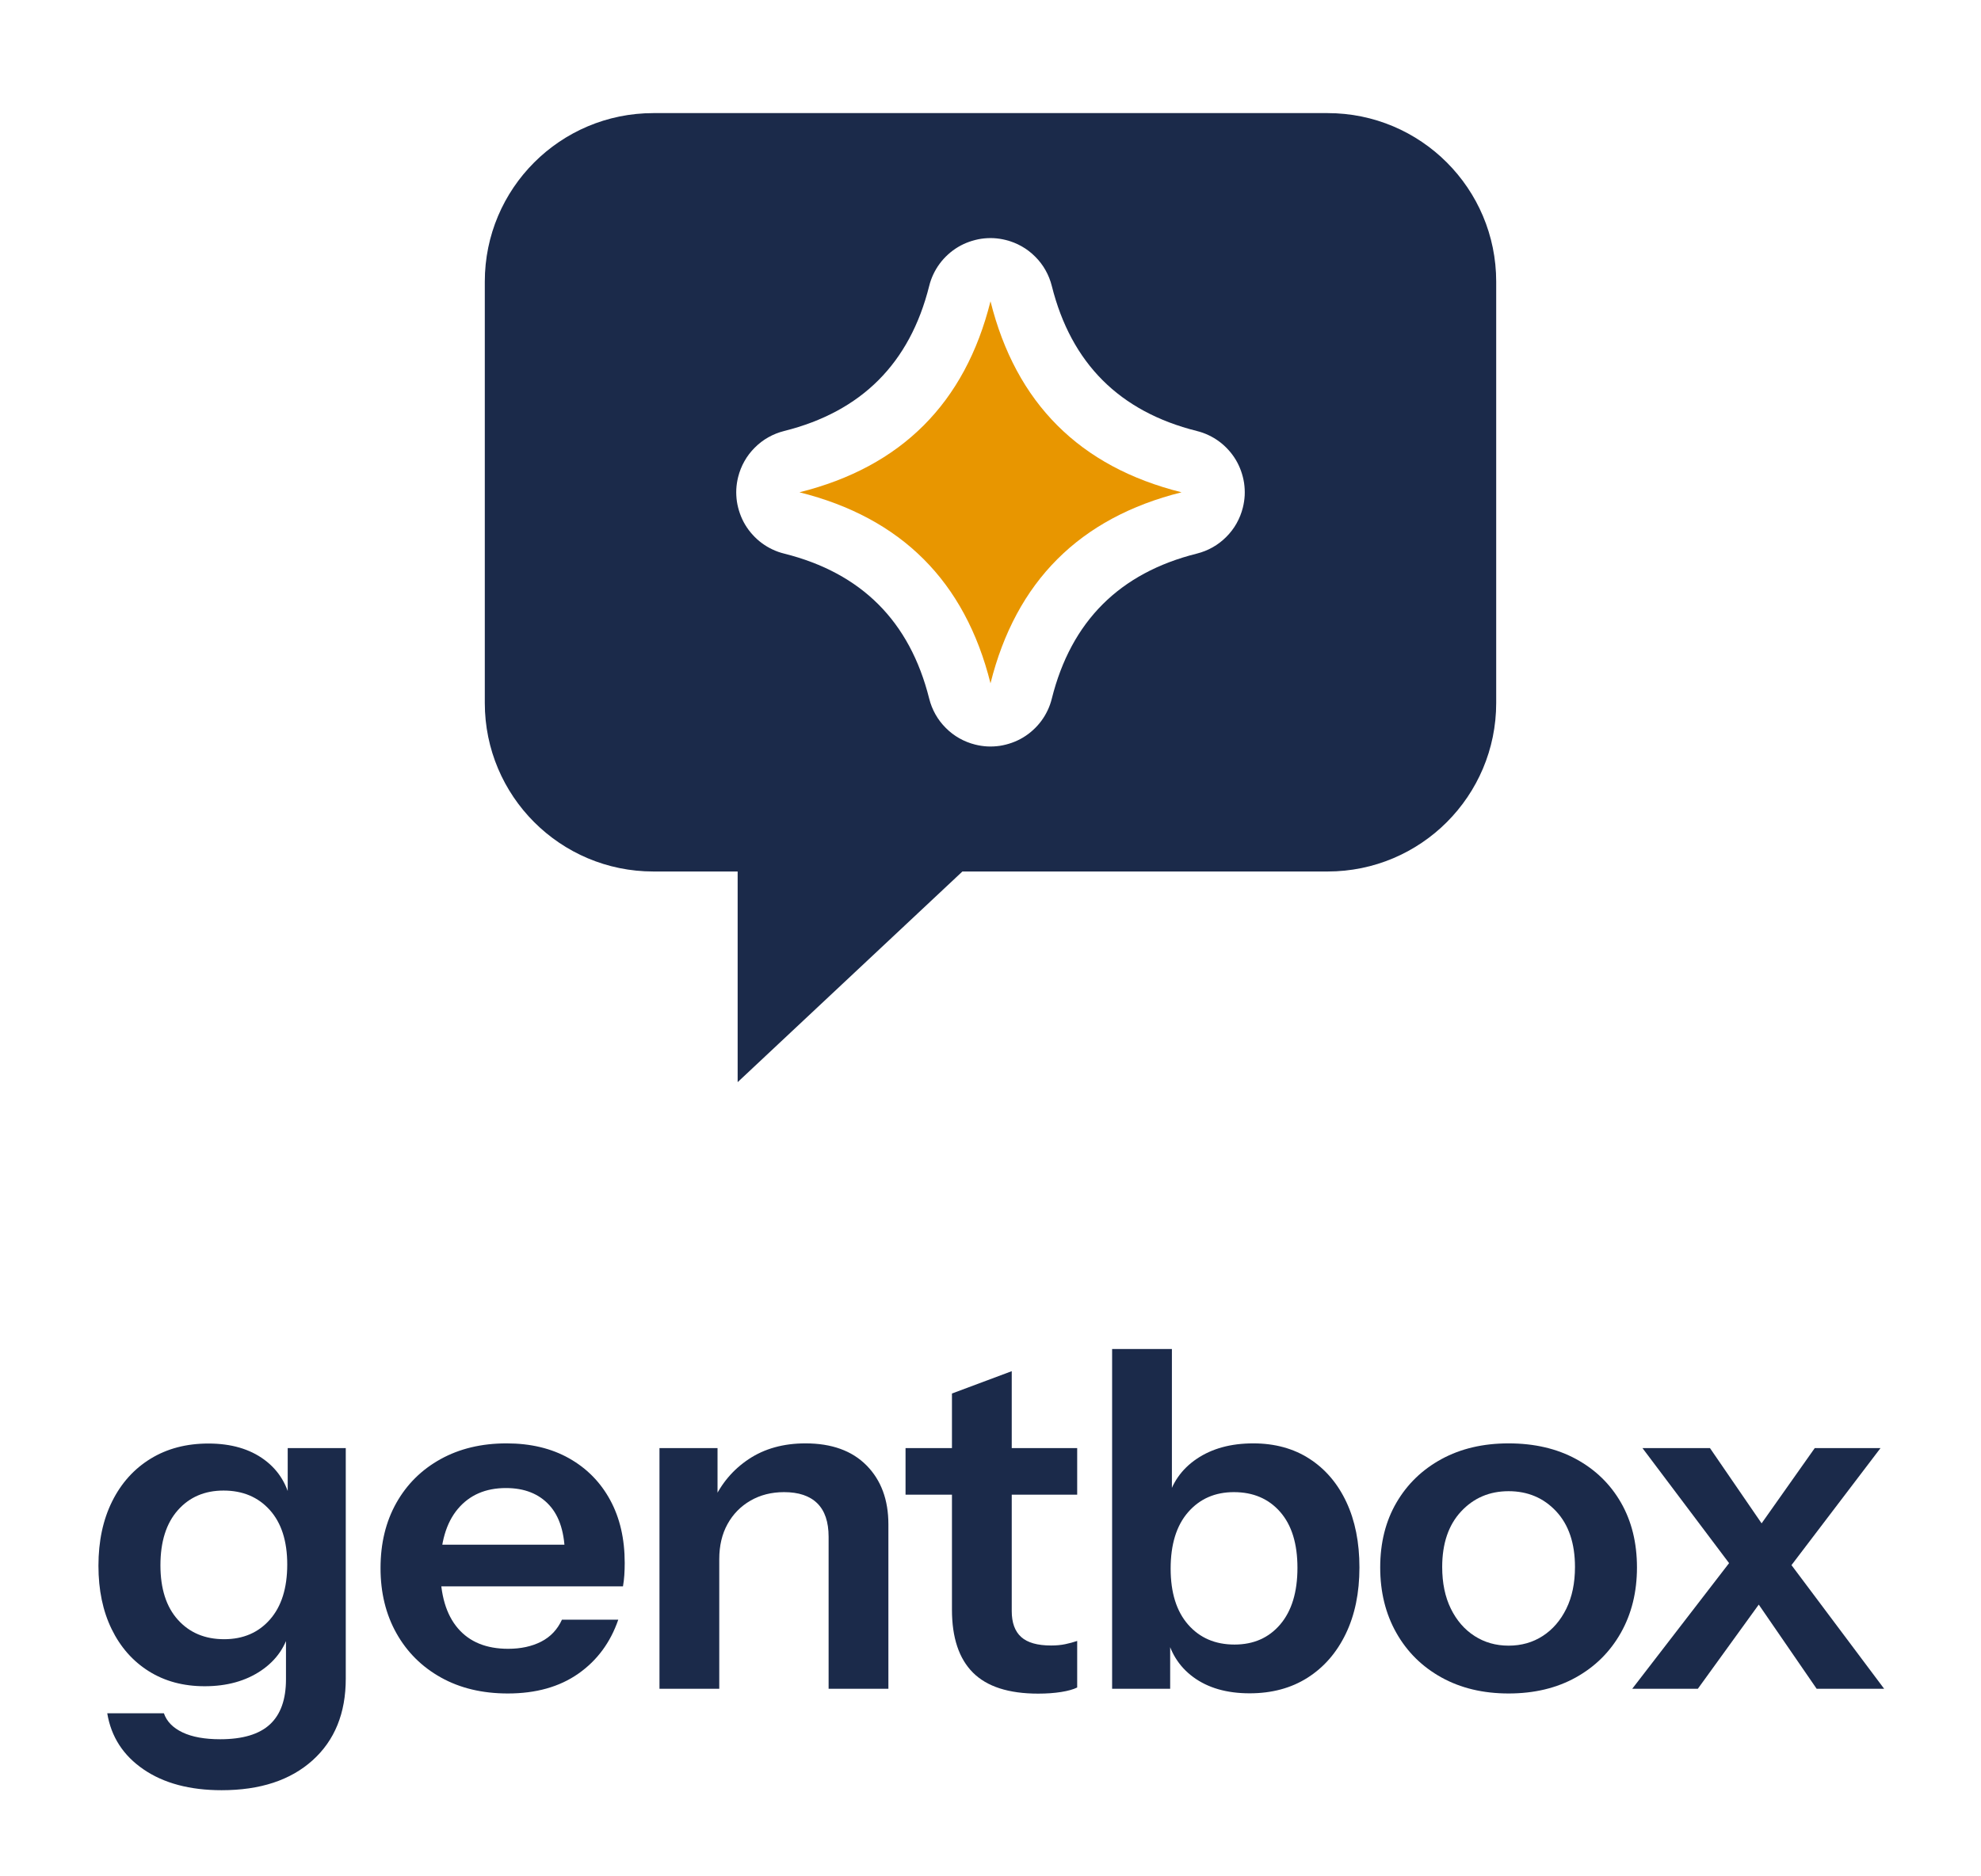
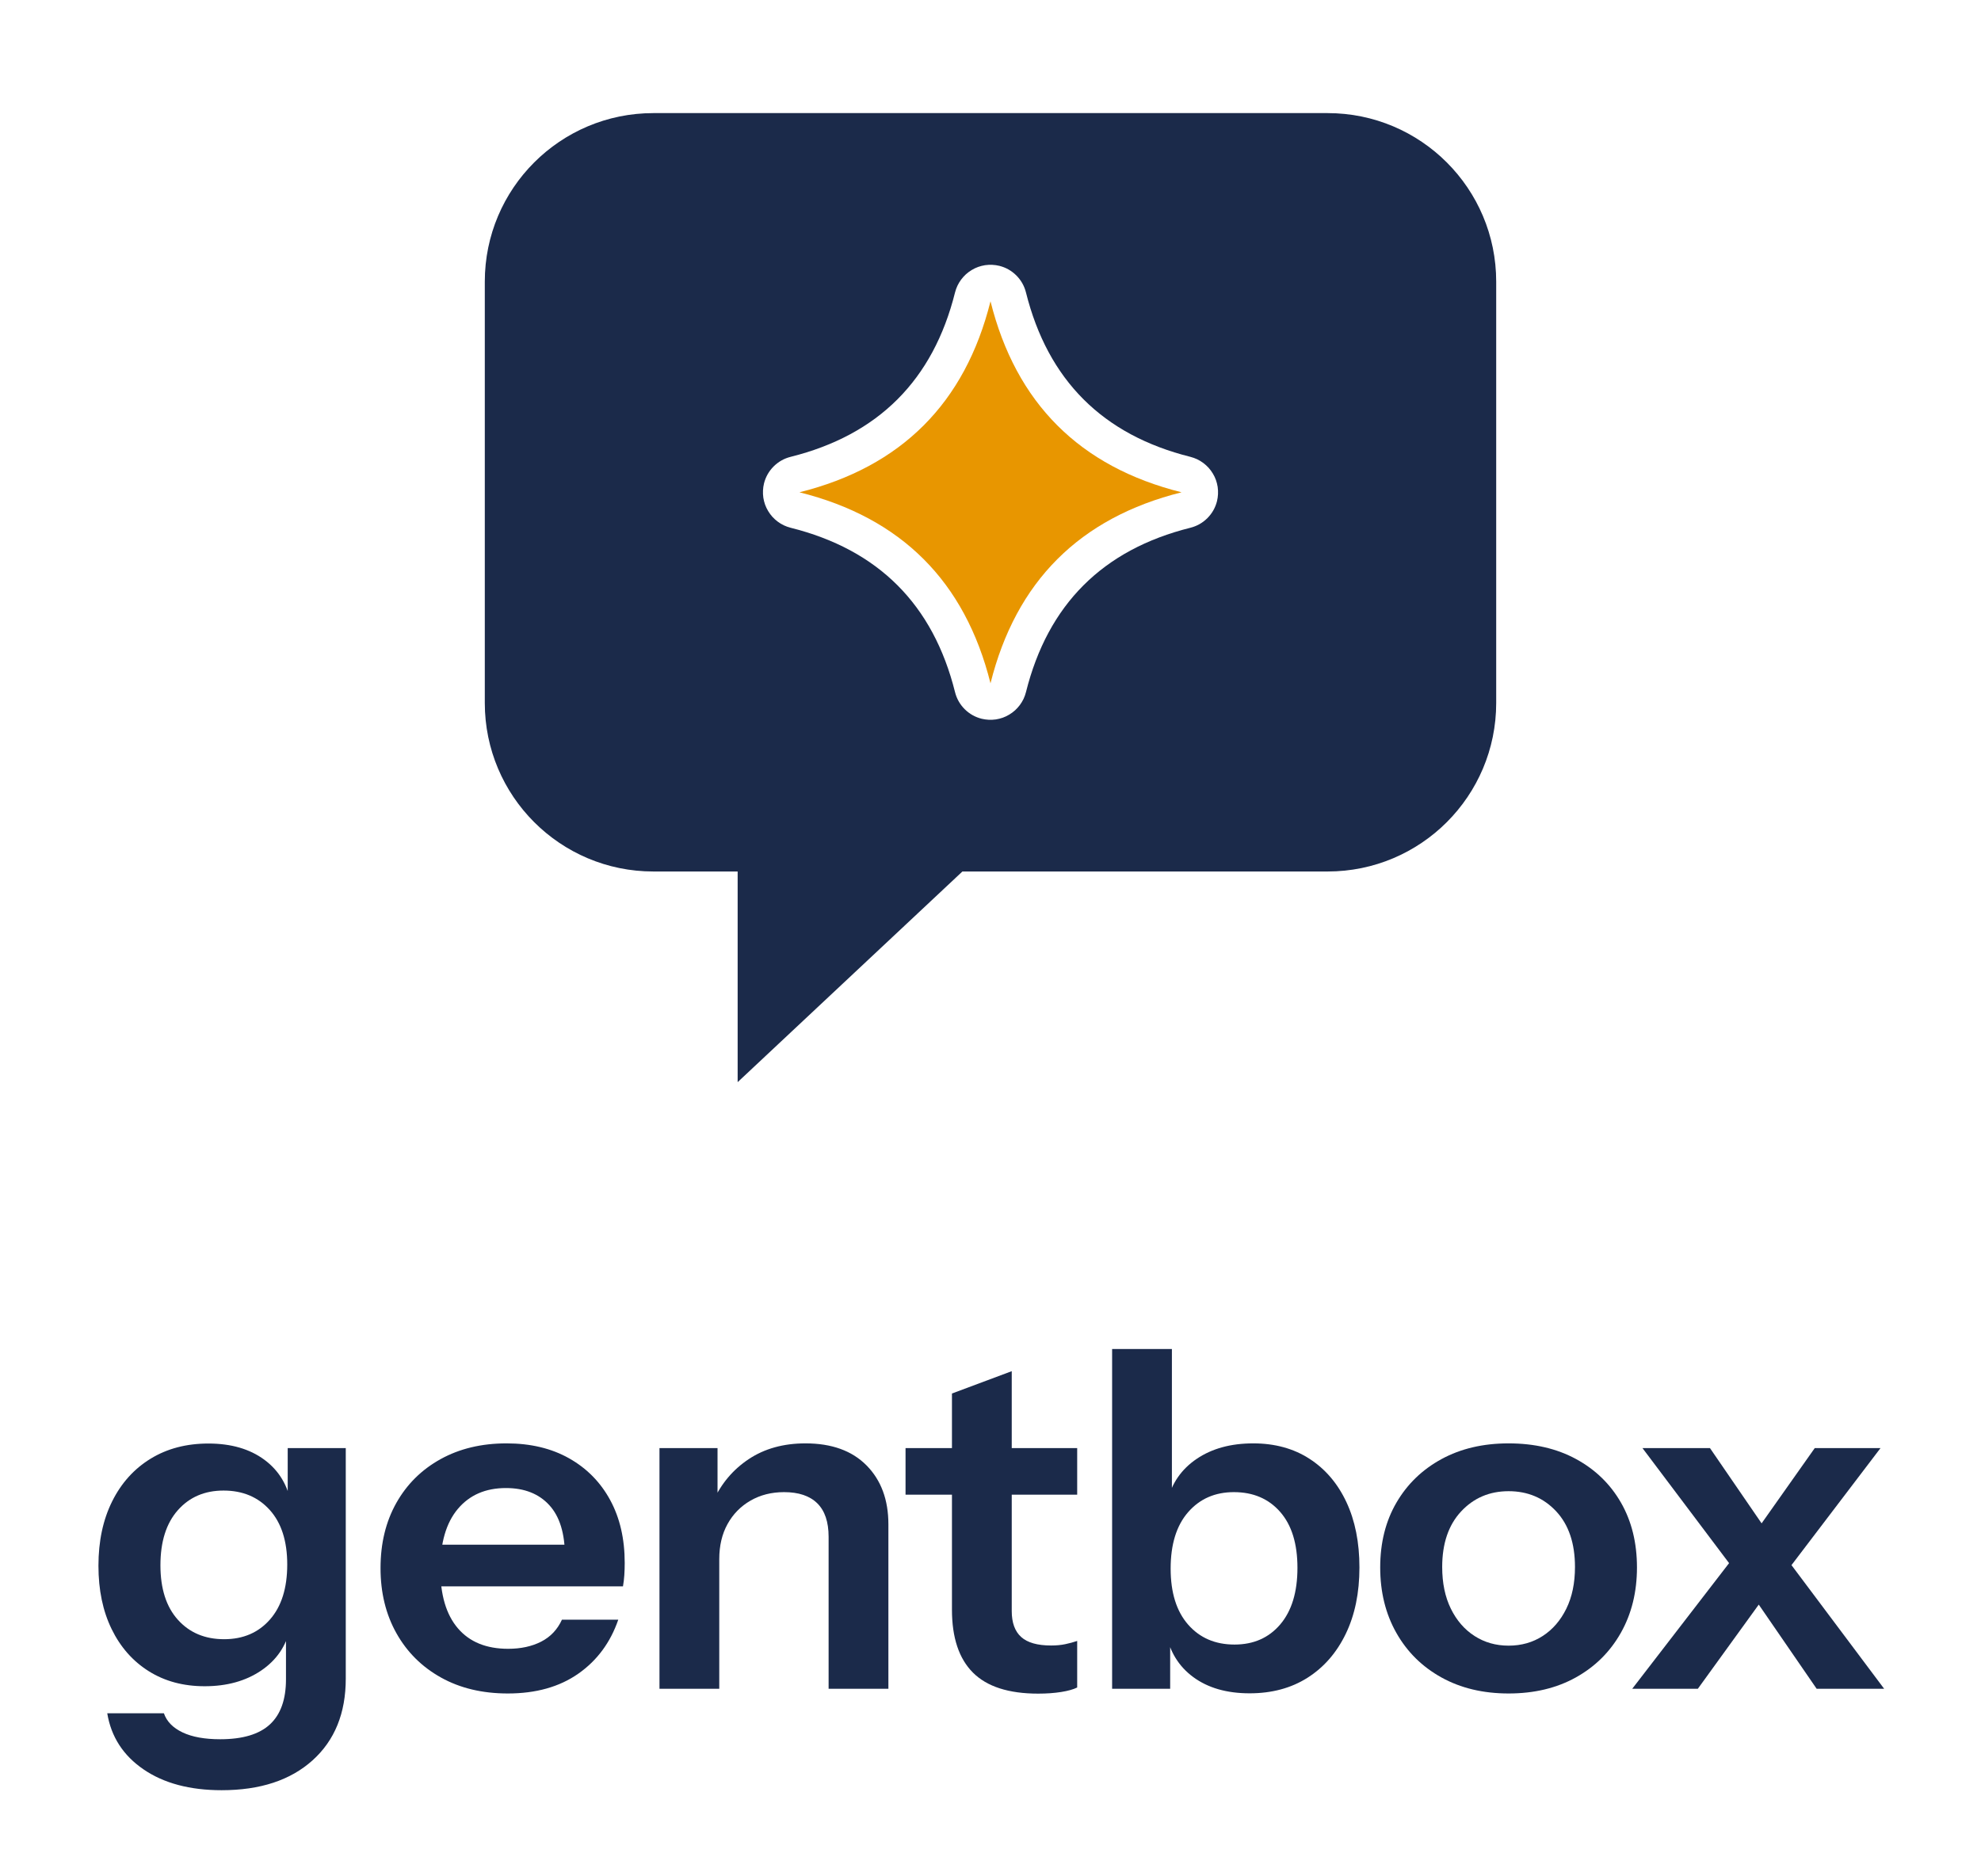
<svg xmlns="http://www.w3.org/2000/svg" width="282" height="267" viewBox="0 0 35.256 33.354">
  <g transform="translate(5.628 -1.5)">
-     <path d="M6 3.5H18C19.657 3.5 21 4.843 21 6.5V14C21 15.657 19.657 17 18 17H11.5L7.5 20.75V17H6C4.343 17 3 15.657 3 14V6.5C3 4.843 4.343 3.5 6 3.5ZM13.091 6.577Q13.054 6.429 12.979 6.296Q12.904 6.163 12.795 6.055Q12.687 5.946 12.554 5.871Q12.421 5.796 12.273 5.759Q12.165 5.732 12.055 5.726Q11.944 5.721 11.834 5.737Q11.725 5.754 11.621 5.791Q11.516 5.828 11.421 5.885Q11.326 5.942 11.244 6.017Q11.162 6.091 11.096 6.18Q11.03 6.269 10.983 6.369Q10.935 6.47 10.909 6.577Q10.392 8.642 8.327 9.159Q8.179 9.196 8.046 9.271Q7.913 9.346 7.805 9.455Q7.696 9.563 7.621 9.696Q7.546 9.829 7.509 9.977Q7.482 10.085 7.476 10.195Q7.471 10.306 7.487 10.416Q7.504 10.525 7.541 10.629Q7.578 10.734 7.635 10.829Q7.692 10.924 7.767 11.006Q7.841 11.088 7.93 11.154Q8.019 11.22 8.119 11.267Q8.22 11.315 8.327 11.341Q10.392 11.858 10.909 13.923Q10.946 14.071 11.021 14.204Q11.096 14.337 11.205 14.445Q11.313 14.554 11.446 14.629Q11.579 14.704 11.727 14.741Q11.835 14.768 11.945 14.774Q12.056 14.779 12.166 14.763Q12.275 14.746 12.379 14.709Q12.484 14.672 12.579 14.615Q12.674 14.558 12.756 14.483Q12.838 14.409 12.904 14.32Q12.97 14.231 13.017 14.131Q13.065 14.03 13.091 13.923Q13.608 11.858 15.673 11.341Q15.821 11.304 15.954 11.229Q16.087 11.154 16.195 11.045Q16.304 10.937 16.379 10.804Q16.454 10.671 16.491 10.523Q16.518 10.415 16.524 10.305Q16.529 10.194 16.513 10.084Q16.496 9.975 16.459 9.871Q16.422 9.766 16.365 9.671Q16.308 9.576 16.233 9.494Q16.159 9.412 16.07 9.346Q15.981 9.28 15.881 9.233Q15.78 9.185 15.673 9.159Q13.608 8.642 13.091 6.577Z" fill="#1B2A4A" />
+     <path d="M6 3.5H18C19.657 3.5 21 4.843 21 6.5V14C21 15.657 19.657 17 18 17H11.5L7.5 20.75V17H6C4.343 17 3 15.657 3 14V6.5C3 4.843 4.343 3.5 6 3.5ZM12.631 6.692Q12.587 6.518 12.46 6.39Q12.332 6.263 12.158 6.219Q12.096 6.204 12.032 6.201Q11.968 6.198 11.904 6.207Q11.841 6.217 11.781 6.238Q11.72 6.26 11.666 6.293Q11.611 6.326 11.563 6.369Q11.516 6.412 11.478 6.463Q11.44 6.514 11.412 6.572Q11.385 6.63 11.369 6.692Q10.784 9.034 8.442 9.619Q8.268 9.663 8.14 9.79Q8.013 9.918 7.969 10.092Q7.954 10.154 7.951 10.218Q7.948 10.282 7.957 10.346Q7.967 10.409 7.988 10.469Q8.01 10.53 8.043 10.584Q8.076 10.639 8.119 10.687Q8.162 10.734 8.213 10.772Q8.264 10.81 8.322 10.838Q8.38 10.865 8.442 10.881Q10.784 11.466 11.369 13.808Q11.413 13.982 11.54 14.11Q11.668 14.237 11.842 14.281Q11.904 14.296 11.968 14.299Q12.032 14.302 12.096 14.293Q12.159 14.283 12.219 14.262Q12.28 14.24 12.334 14.207Q12.389 14.174 12.437 14.131Q12.484 14.088 12.522 14.037Q12.56 13.986 12.588 13.928Q12.615 13.87 12.631 13.808Q13.216 11.466 15.558 10.881Q15.732 10.837 15.86 10.71Q15.987 10.582 16.031 10.408Q16.046 10.346 16.049 10.282Q16.052 10.218 16.043 10.154Q16.033 10.091 16.012 10.031Q15.99 9.97 15.957 9.916Q15.924 9.861 15.881 9.813Q15.838 9.766 15.787 9.728Q15.736 9.69 15.678 9.662Q15.62 9.635 15.558 9.619Q13.216 9.034 12.631 6.692Z" fill="#1B2A4A" />
    <path d="M12 6.85Q12.68 9.57 15.4 10.25Q12.68 10.93 12 13.65Q11.32 10.93 8.6 10.25Q11.32 9.57 12 6.85Z" fill="#E89600" />
  </g>
  <g transform="translate(1.5 30.048) scale(0.0084)" fill="#1B2A4A">
    <path transform="matrix(1 0 0 -1 0 0)" d="M291 -215Q190 -215 125.5 -170.833Q61 -126.667 48.666 -52H168.668Q177.668 -77.999 208.167 -92.499Q238.667 -106.999 288 -106.999Q359.333 -106.999 393.333 -75.499Q427.333 -43.999 427.333 20V130.333L435.999 128.333Q423.666 71.667 374.666 38.5Q325.666 5.333 255 5.333Q187.333 5.333 136.666 37.167Q86 69 58 126.333Q30 183.667 30 260.667Q30 338.667 59 397Q88 455.333 140.5 487.5Q193 519.667 263 519.667Q335 519.667 381.5 485.333Q428 451 438.666 390L430.999 389V510H554.001V21.333Q554.001 -88.333 483.667 -151.667Q413.334 -215 291 -215ZM296.334 105.001Q356.667 105.001 393.333 146.667Q429.999 188.334 429.999 263.333Q429.999 337.666 393 378.833Q356 419.999 295 419.999Q235.001 419.999 198.168 378.333Q161.334 336.666 161.334 261.667Q161.334 187.334 198.334 146.167Q235.334 105.001 296.334 105.001Z" />
    <path transform="matrix(1 0 0 -1 601 0)" d="M296.334 -10Q215.333 -10 154.667 23.833Q94 57.667 60.333 117.667Q26.666 177.667 26.666 255.667Q26.666 334.333 60.166 393.833Q93.666 453.333 154 486.667Q214.333 520 293.667 520Q370 520 426.167 488.333Q482.334 456.667 513.167 400Q544.001 343.333 544.001 266.667Q544.001 252.666 543.167 240.666Q542.334 228.666 540.334 217H105.333V305.334H443.332L417.332 281.001Q417.332 353 384.166 389.166Q351 425.333 292.333 425.333Q227.667 425.333 190.501 381.166Q153.334 337 153.334 254Q153.334 171.667 190.501 128.167Q227.667 84.667 297 84.667Q337.333 84.667 367 99.834Q396.666 115 410.999 146.333H530.334Q505.334 73.667 445.501 31.833Q385.667 -10 296.334 -10Z" />
    <path transform="matrix(1 0 0 -1 1152 0)" d="M66.666 0V510H189.668V390H193.334V0ZM424.999 0V322Q424.999 369.333 401 392.999Q377 416.666 330.667 416.666Q290.667 416.666 259.501 398.666Q228.334 380.666 210.834 348.999Q193.334 317.333 193.334 274.667L180.334 397Q205.668 453.333 255.834 486.667Q306.001 520 376.001 520Q459.334 520 505.501 473.167Q551.667 426.333 551.667 348.333V0Z" />
    <path transform="matrix(1 0 0 -1 1725 0)" d="M296 -10.333Q202.333 -10.333 157.833 34.167Q113.333 78.667 113.333 167.667V625.667L240.001 673V164.667Q240.001 127.668 260.001 109.668Q280.001 91.668 323.334 91.668Q340.001 91.668 353.501 94.501Q367.001 97.334 378.667 101.334V2.667Q366.667 -3.333 344.834 -6.833Q323 -10.333 296 -10.333ZM15 411.332V510H378.667V411.332Z" />
    <path transform="matrix(1 0 0 -1 2111 0)" d="M358.001 -9.667Q285.334 -9.667 238.668 24.667Q192.001 59 180.668 119.667L189.668 121V0H66.666V720H193.334V395L183.668 397.333Q197.334 454.333 245.834 487.167Q294.334 520 365.667 520Q434.334 520 484.834 487.333Q535.334 454.667 563.001 395.667Q590.667 336.667 590.667 257Q590.667 176.333 561.667 116.333Q532.667 56.333 480.667 23.333Q428.667 -9.667 358.001 -9.667ZM326 93.668Q386.666 93.668 423 136.501Q459.333 179.334 459.333 256.333Q459.333 333 422.666 374.833Q386 416.666 324.667 416.666Q264.667 416.666 227.668 374.166Q190.668 331.666 190.668 254.667Q190.668 178.334 227.668 136.001Q264.667 93.668 326 93.668Z" />
    <path transform="matrix(1 0 0 -1 2719 0)" d="M298.667 -10Q217.667 -10 156.333 24Q95 58 60.833 118.5Q26.666 179 26.666 257Q26.666 335.333 61 394.333Q95.333 453.333 156.5 486.667Q217.667 520 298.667 520Q380.667 520 441.834 486.667Q503.001 453.333 536.834 394.333Q570.667 335.333 570.667 257Q570.667 179 536.501 118.5Q502.334 58 441.167 24Q380 -10 298.667 -10ZM298.667 91.334Q339.333 91.334 371 111.834Q402.666 132.334 420.999 169.667Q439.333 207 439.333 258Q439.333 333.333 399.5 375.999Q359.666 418.666 298.667 418.666Q238.001 418.666 198.001 375.666Q158.001 332.666 158.001 258Q158.001 207 176.334 169.667Q194.668 132.334 226.501 111.834Q258.334 91.334 298.667 91.334Z" />
    <path transform="matrix(1 0 0 -1 3253 0)" d="M417.333 0 260.333 228.333 48.333 510H191.335L333.334 303L560.335 0ZM270 307.001 413.333 510H552.668L331.334 219ZM320.001 213.333 165.668 0H26.667L259.667 302.334Z" />
  </g>
</svg>
